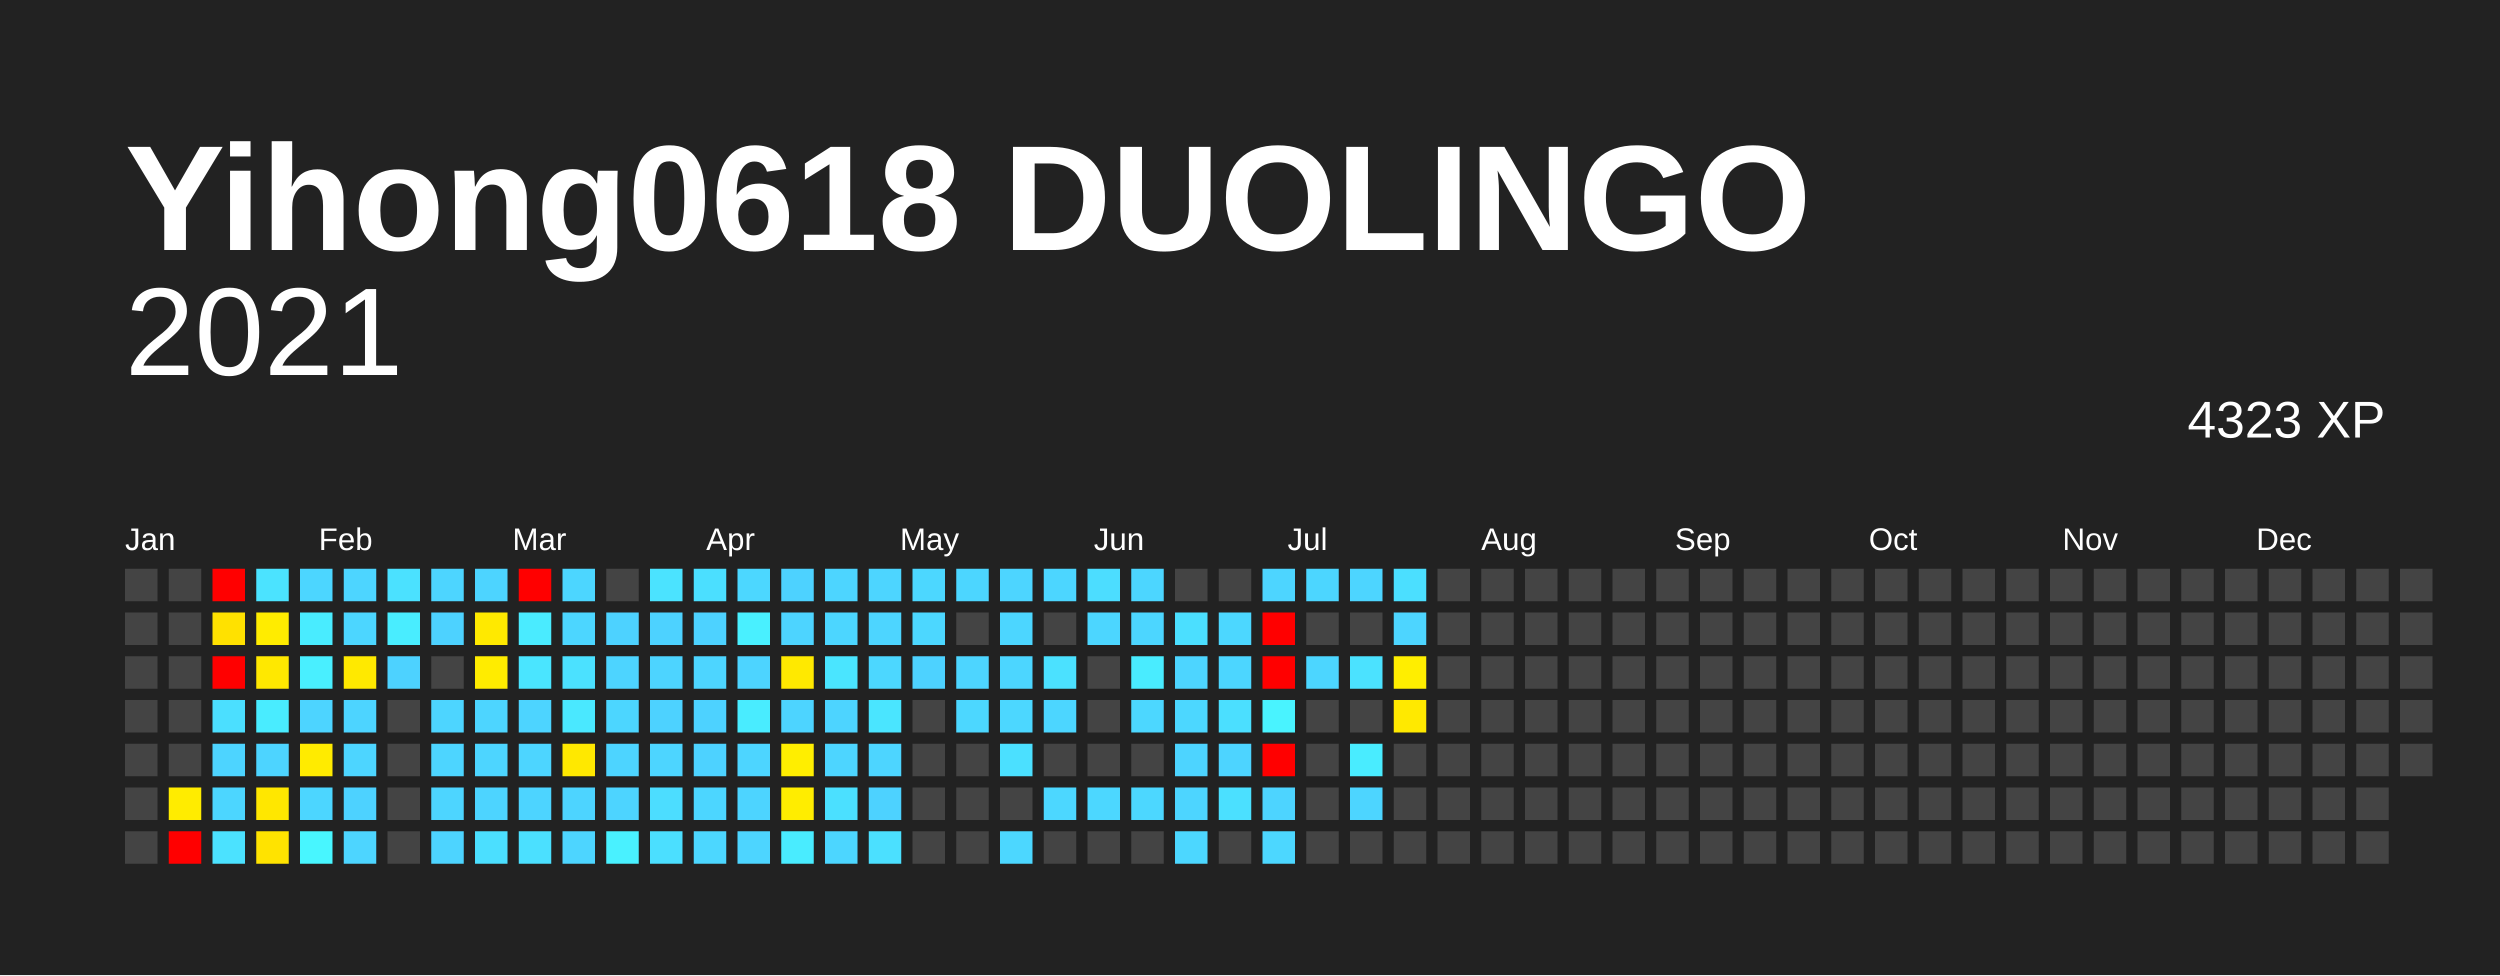
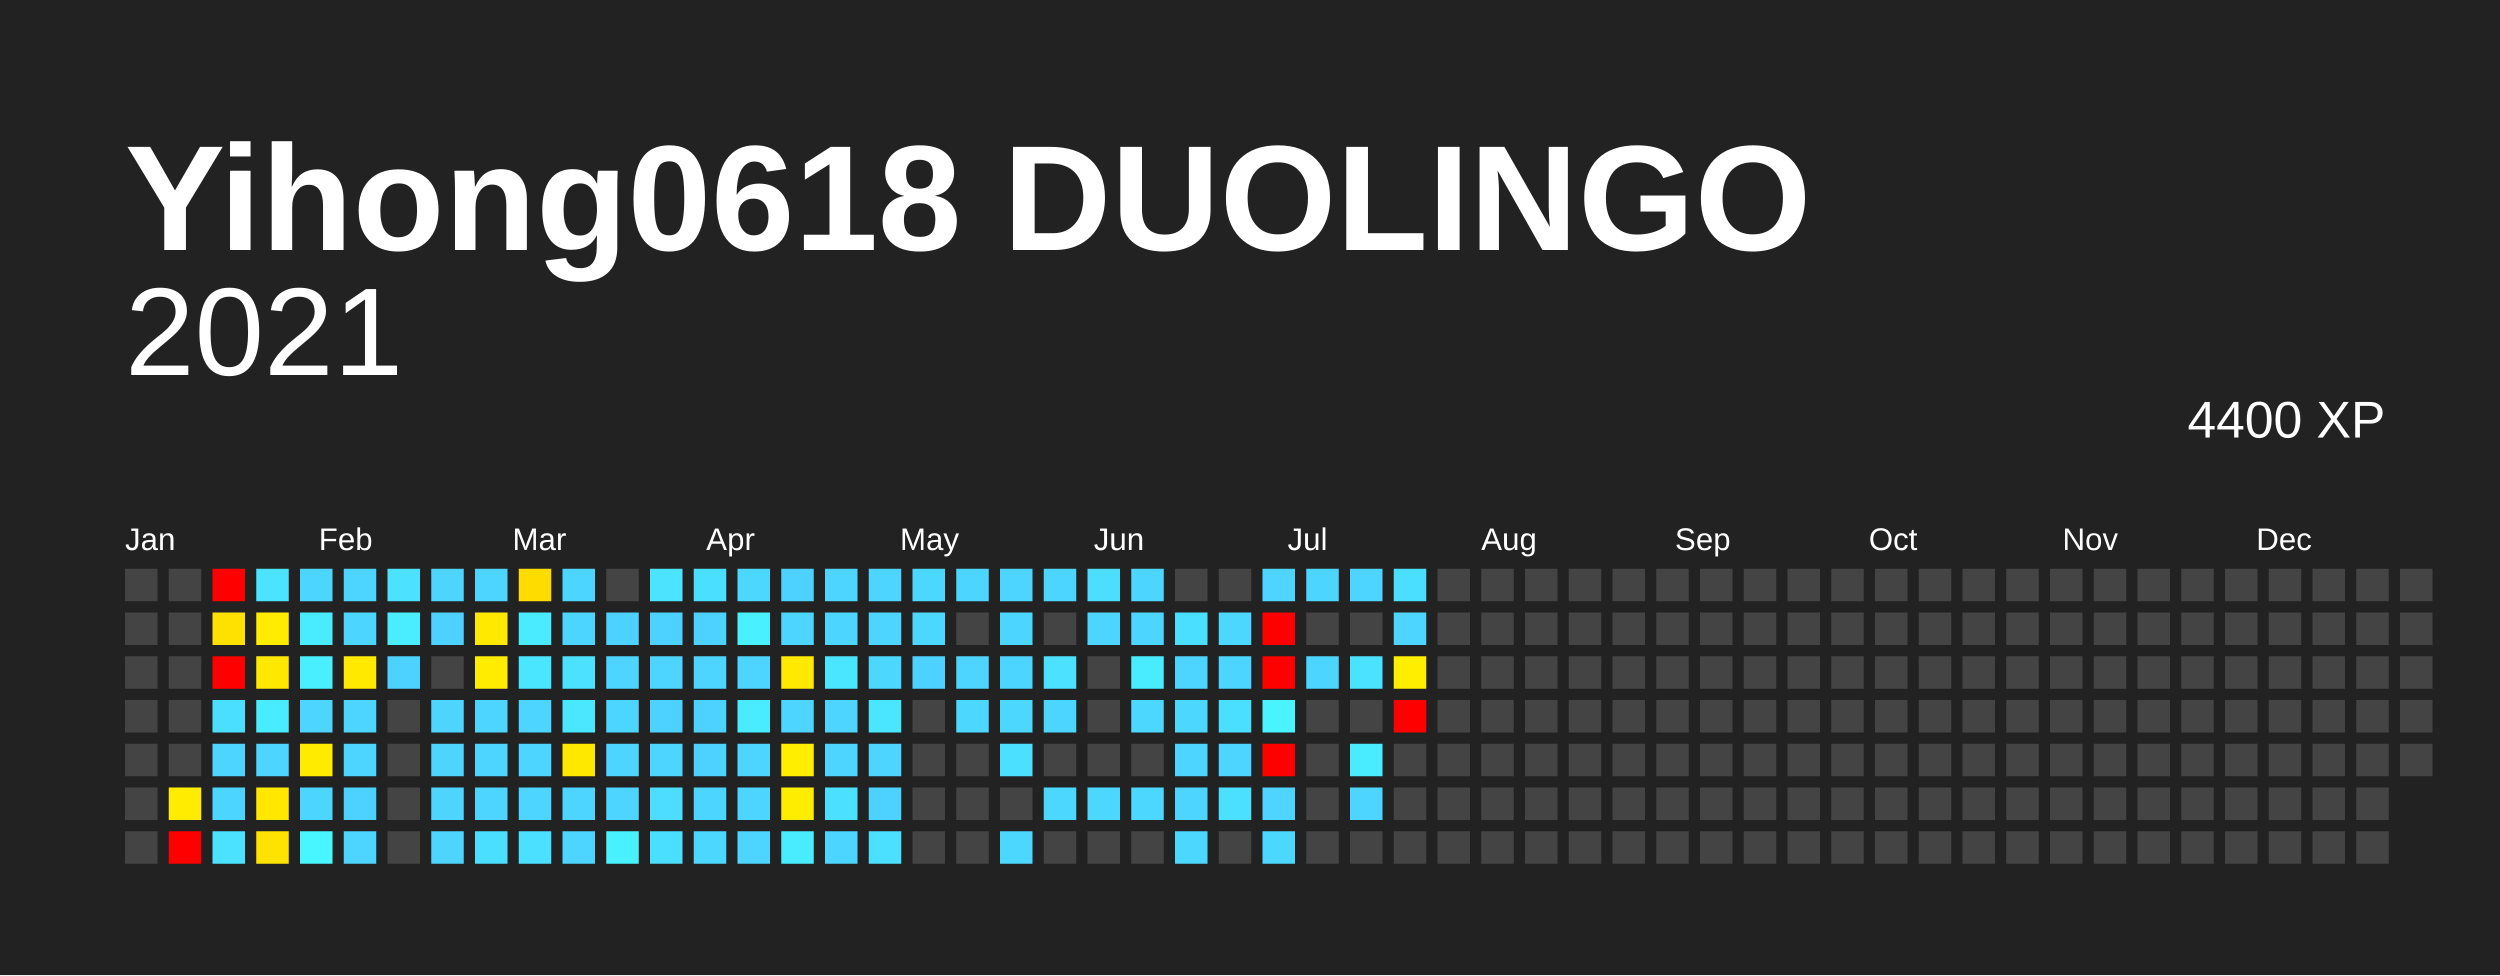
<svg xmlns="http://www.w3.org/2000/svg" baseProfile="full" height="78mm" version="1.1" viewBox="0,0,200,78" width="200mm">
  <defs />
  <rect fill="#222222" height="78" width="200" x="0" y="0" />
  <text fill="#FFFFFF" style="font-size:12px; font-family:Arial; font-weight:bold;" x="10" y="20">Yihong0618 DUOLINGO</text>
  <text alignment-baseline="hanging" fill="#FFFFFF" style="font-size:10.0px; font-family:Arial;" x="10" y="30">2021</text>
-   <text alignment-baseline="hanging" fill="#FFFFFF" style="font-size:4.125px; font-family:Arial;" x="175" y="35">4323 XP</text>
+   <text alignment-baseline="hanging" fill="#FFFFFF" style="font-size:4.125px; font-family:Arial;" x="175" y="35">4400 XP</text>
  <text fill="#FFFFFF" style="font-size:2.5px; font-family:Arial" x="10.0" y="44">Jan</text>
  <text fill="#FFFFFF" style="font-size:2.5px; font-family:Arial" x="25.5" y="44">Feb</text>
  <text fill="#FFFFFF" style="font-size:2.5px; font-family:Arial" x="41.0" y="44">Mar</text>
  <text fill="#FFFFFF" style="font-size:2.5px; font-family:Arial" x="56.5" y="44">Apr</text>
  <text fill="#FFFFFF" style="font-size:2.5px; font-family:Arial" x="72.0" y="44">May</text>
  <text fill="#FFFFFF" style="font-size:2.5px; font-family:Arial" x="87.5" y="44">Jun</text>
  <text fill="#FFFFFF" style="font-size:2.5px; font-family:Arial" x="103.0" y="44">Jul</text>
  <text fill="#FFFFFF" style="font-size:2.5px; font-family:Arial" x="118.5" y="44">Aug</text>
  <text fill="#FFFFFF" style="font-size:2.5px; font-family:Arial" x="134.0" y="44">Sep</text>
  <text fill="#FFFFFF" style="font-size:2.5px; font-family:Arial" x="149.5" y="44">Oct</text>
  <text fill="#FFFFFF" style="font-size:2.5px; font-family:Arial" x="165.0" y="44">Nov</text>
  <text fill="#FFFFFF" style="font-size:2.5px; font-family:Arial" x="180.5" y="44">Dec</text>
  <rect fill="#444444" height="2.6" width="2.6" x="10.0" y="45.5" />
  <rect fill="#444444" height="2.6" width="2.6" x="10.0" y="49.0" />
  <rect fill="#444444" height="2.6" width="2.6" x="10.0" y="52.5" />
  <rect fill="#444444" height="2.6" width="2.6" x="10.0" y="56.0" />
  <rect fill="#444444" height="2.6" width="2.6" x="10.0" y="59.5" />
  <rect fill="#444444" height="2.6" width="2.6" x="10.0" y="63.0" />
  <rect fill="#444444" height="2.6" width="2.6" x="10.0" y="66.5" />
  <rect fill="#444444" height="2.6" width="2.6" x="13.5" y="45.5" />
  <rect fill="#444444" height="2.6" width="2.6" x="13.5" y="49.0" />
  <rect fill="#444444" height="2.6" width="2.6" x="13.5" y="52.5" />
  <rect fill="#444444" height="2.6" width="2.6" x="13.5" y="56.0" />
  <rect fill="#444444" height="2.6" width="2.6" x="13.5" y="59.5" />
  <rect fill="#ffec00" height="2.6" width="2.6" x="13.5" y="63.0" />
  <rect fill="red" height="2.6" width="2.6" x="13.5" y="66.5" />
  <rect fill="red" height="2.6" width="2.6" x="17.0" y="45.5" />
  <rect fill="#ffe100" height="2.6" width="2.6" x="17.0" y="49.0" />
  <rect fill="red" height="2.6" width="2.6" x="17.0" y="52.5" />
  <rect fill="#4bdfff" height="2.6" width="2.6" x="17.0" y="56.0" />
  <rect fill="#4dd4ff" height="2.6" width="2.6" x="17.0" y="59.5" />
  <rect fill="#4cd6ff" height="2.6" width="2.6" x="17.0" y="63.0" />
  <rect fill="#4be2ff" height="2.6" width="2.6" x="17.0" y="66.5" />
  <rect fill="#4be3ff" height="2.6" width="2.6" x="20.5" y="45.5" />
  <rect fill="#ffec00" height="2.6" width="2.6" x="20.5" y="49.0" />
  <rect fill="#ffe800" height="2.6" width="2.6" x="20.5" y="52.5" />
  <rect fill="#49ecff" height="2.6" width="2.6" x="20.5" y="56.0" />
  <rect fill="#4dd4ff" height="2.6" width="2.6" x="20.5" y="59.5" />
  <rect fill="#ffe700" height="2.6" width="2.6" x="20.5" y="63.0" />
  <rect fill="#ffe300" height="2.6" width="2.6" x="20.5" y="66.5" />
  <rect fill="#4cd6ff" height="2.6" width="2.6" x="24.0" y="45.5" />
  <rect fill="#49ecff" height="2.6" width="2.6" x="24.0" y="49.0" />
  <rect fill="#49efff" height="2.6" width="2.6" x="24.0" y="52.5" />
  <rect fill="#4dd4ff" height="2.6" width="2.6" x="24.0" y="56.0" />
  <rect fill="#ffeb00" height="2.6" width="2.6" x="24.0" y="59.5" />
  <rect fill="#4cd6ff" height="2.6" width="2.6" x="24.0" y="63.0" />
  <rect fill="#48f6ff" height="2.6" width="2.6" x="24.0" y="66.5" />
  <rect fill="#4dd5ff" height="2.6" width="2.6" x="27.5" y="45.5" />
  <rect fill="#4cd6ff" height="2.6" width="2.6" x="27.5" y="49.0" />
  <rect fill="#ffe900" height="2.6" width="2.6" x="27.5" y="52.5" />
  <rect fill="#4dd4ff" height="2.6" width="2.6" x="27.5" y="56.0" />
  <rect fill="#4dd5ff" height="2.6" width="2.6" x="27.5" y="59.5" />
  <rect fill="#4dd2ff" height="2.6" width="2.6" x="27.5" y="63.0" />
  <rect fill="#4dd5ff" height="2.6" width="2.6" x="27.5" y="66.5" />
  <rect fill="#4be1ff" height="2.6" width="2.6" x="31.0" y="45.5" />
  <rect fill="#49edff" height="2.6" width="2.6" x="31.0" y="49.0" />
  <rect fill="#4dd2ff" height="2.6" width="2.6" x="31.0" y="52.5" />
  <rect fill="#444444" height="2.6" width="2.6" x="31.0" y="56.0" />
  <rect fill="#444444" height="2.6" width="2.6" x="31.0" y="59.5" />
  <rect fill="#444444" height="2.6" width="2.6" x="31.0" y="63.0" />
  <rect fill="#444444" height="2.6" width="2.6" x="31.0" y="66.5" />
  <rect fill="#4dd5ff" height="2.6" width="2.6" x="34.5" y="45.5" />
  <rect fill="#4dd2ff" height="2.6" width="2.6" x="34.5" y="49.0" />
  <rect fill="#444444" height="2.6" width="2.6" x="34.5" y="52.5" />
  <rect fill="#4dd5ff" height="2.6" width="2.6" x="34.5" y="56.0" />
  <rect fill="#4dd5ff" height="2.6" width="2.6" x="34.5" y="59.5" />
  <rect fill="#4dd5ff" height="2.6" width="2.6" x="34.5" y="63.0" />
  <rect fill="#4dd4ff" height="2.6" width="2.6" x="34.5" y="66.5" />
  <rect fill="#4dd4ff" height="2.6" width="2.6" x="38.0" y="45.5" />
  <rect fill="#ffe900" height="2.6" width="2.6" x="38.0" y="49.0" />
  <rect fill="#ffec00" height="2.6" width="2.6" x="38.0" y="52.5" />
  <rect fill="#4dd5ff" height="2.6" width="2.6" x="38.0" y="56.0" />
  <rect fill="#4dd5ff" height="2.6" width="2.6" x="38.0" y="59.5" />
  <rect fill="#4dd4ff" height="2.6" width="2.6" x="38.0" y="63.0" />
  <rect fill="#4bdfff" height="2.6" width="2.6" x="38.0" y="66.5" />
-   <rect fill="red" height="2.6" width="2.6" x="41.5" y="45.5" />
+   <rect fill="#ffdc00" height="2.6" width="2.6" x="41.5" y="45.5" />
  <rect fill="#4aebff" height="2.6" width="2.6" x="41.5" y="49.0" />
  <rect fill="#4ae5ff" height="2.6" width="2.6" x="41.5" y="52.5" />
  <rect fill="#4dd4ff" height="2.6" width="2.6" x="41.5" y="56.0" />
  <rect fill="#4dd5ff" height="2.6" width="2.6" x="41.5" y="59.5" />
  <rect fill="#4dd4ff" height="2.6" width="2.6" x="41.5" y="63.0" />
  <rect fill="#4be0ff" height="2.6" width="2.6" x="41.5" y="66.5" />
  <rect fill="#4cd6ff" height="2.6" width="2.6" x="45.0" y="45.5" />
  <rect fill="#4cd6ff" height="2.6" width="2.6" x="45.0" y="49.0" />
  <rect fill="#4be1ff" height="2.6" width="2.6" x="45.0" y="52.5" />
  <rect fill="#4ae8ff" height="2.6" width="2.6" x="45.0" y="56.0" />
  <rect fill="#ffe800" height="2.6" width="2.6" x="45.0" y="59.5" />
  <rect fill="#4dd4ff" height="2.6" width="2.6" x="45.0" y="63.0" />
  <rect fill="#4dd5ff" height="2.6" width="2.6" x="45.0" y="66.5" />
  <rect fill="#444444" height="2.6" width="2.6" x="48.5" y="45.5" />
  <rect fill="#4dd2ff" height="2.6" width="2.6" x="48.5" y="49.0" />
  <rect fill="#4dd4ff" height="2.6" width="2.6" x="48.5" y="52.5" />
  <rect fill="#4cd6ff" height="2.6" width="2.6" x="48.5" y="56.0" />
  <rect fill="#4dd4ff" height="2.6" width="2.6" x="48.5" y="59.5" />
  <rect fill="#4dd4ff" height="2.6" width="2.6" x="48.5" y="63.0" />
  <rect fill="#49f1ff" height="2.6" width="2.6" x="48.5" y="66.5" />
  <rect fill="#4be3ff" height="2.6" width="2.6" x="52.0" y="45.5" />
  <rect fill="#4dd2ff" height="2.6" width="2.6" x="52.0" y="49.0" />
  <rect fill="#4dd4ff" height="2.6" width="2.6" x="52.0" y="52.5" />
  <rect fill="#4dd2ff" height="2.6" width="2.6" x="52.0" y="56.0" />
  <rect fill="#4dd5ff" height="2.6" width="2.6" x="52.0" y="59.5" />
  <rect fill="#4cddff" height="2.6" width="2.6" x="52.0" y="63.0" />
  <rect fill="#4bdfff" height="2.6" width="2.6" x="52.0" y="66.5" />
  <rect fill="#4bdfff" height="2.6" width="2.6" x="55.5" y="45.5" />
  <rect fill="#4dd2ff" height="2.6" width="2.6" x="55.5" y="49.0" />
  <rect fill="#4dd5ff" height="2.6" width="2.6" x="55.5" y="52.5" />
  <rect fill="#4dd2ff" height="2.6" width="2.6" x="55.5" y="56.0" />
  <rect fill="#4dd2ff" height="2.6" width="2.6" x="55.5" y="59.5" />
  <rect fill="#4cd6ff" height="2.6" width="2.6" x="55.5" y="63.0" />
  <rect fill="#4cd7ff" height="2.6" width="2.6" x="55.5" y="66.5" />
  <rect fill="#4cd7ff" height="2.6" width="2.6" x="59.0" y="45.5" />
  <rect fill="#49f0ff" height="2.6" width="2.6" x="59.0" y="49.0" />
  <rect fill="#4dd4ff" height="2.6" width="2.6" x="59.0" y="52.5" />
  <rect fill="#49ecff" height="2.6" width="2.6" x="59.0" y="56.0" />
  <rect fill="#4dd5ff" height="2.6" width="2.6" x="59.0" y="59.5" />
  <rect fill="#4dd4ff" height="2.6" width="2.6" x="59.0" y="63.0" />
  <rect fill="#4dd5ff" height="2.6" width="2.6" x="59.0" y="66.5" />
  <rect fill="#4dd2ff" height="2.6" width="2.6" x="62.5" y="45.5" />
  <rect fill="#4dd4ff" height="2.6" width="2.6" x="62.5" y="49.0" />
  <rect fill="#ffe900" height="2.6" width="2.6" x="62.5" y="52.5" />
  <rect fill="#4dd4ff" height="2.6" width="2.6" x="62.5" y="56.0" />
  <rect fill="#ffee00" height="2.6" width="2.6" x="62.5" y="59.5" />
  <rect fill="#ffed00" height="2.6" width="2.6" x="62.5" y="63.0" />
  <rect fill="#49ecff" height="2.6" width="2.6" x="62.5" y="66.5" />
  <rect fill="#4dd5ff" height="2.6" width="2.6" x="66.0" y="45.5" />
  <rect fill="#4cd6ff" height="2.6" width="2.6" x="66.0" y="49.0" />
  <rect fill="#4ae5ff" height="2.6" width="2.6" x="66.0" y="52.5" />
  <rect fill="#4dd4ff" height="2.6" width="2.6" x="66.0" y="56.0" />
  <rect fill="#4dd5ff" height="2.6" width="2.6" x="66.0" y="59.5" />
  <rect fill="#4be0ff" height="2.6" width="2.6" x="66.0" y="63.0" />
  <rect fill="#4cd6ff" height="2.6" width="2.6" x="66.0" y="66.5" />
  <rect fill="#4dd5ff" height="2.6" width="2.6" x="69.5" y="45.5" />
  <rect fill="#4dd5ff" height="2.6" width="2.6" x="69.5" y="49.0" />
  <rect fill="#4cd7ff" height="2.6" width="2.6" x="69.5" y="52.5" />
  <rect fill="#4ae5ff" height="2.6" width="2.6" x="69.5" y="56.0" />
  <rect fill="#4dd5ff" height="2.6" width="2.6" x="69.5" y="59.5" />
  <rect fill="#4dd2ff" height="2.6" width="2.6" x="69.5" y="63.0" />
  <rect fill="#4be0ff" height="2.6" width="2.6" x="69.5" y="66.5" />
  <rect fill="#4cd7ff" height="2.6" width="2.6" x="73.0" y="45.5" />
  <rect fill="#4cd7ff" height="2.6" width="2.6" x="73.0" y="49.0" />
  <rect fill="#4dd2ff" height="2.6" width="2.6" x="73.0" y="52.5" />
  <rect fill="#444444" height="2.6" width="2.6" x="73.0" y="56.0" />
  <rect fill="#444444" height="2.6" width="2.6" x="73.0" y="59.5" />
  <rect fill="#444444" height="2.6" width="2.6" x="73.0" y="63.0" />
  <rect fill="#444444" height="2.6" width="2.6" x="73.0" y="66.5" />
  <rect fill="#4cd6ff" height="2.6" width="2.6" x="76.5" y="45.5" />
  <rect fill="#444444" height="2.6" width="2.6" x="76.5" y="49.0" />
  <rect fill="#4dd5ff" height="2.6" width="2.6" x="76.5" y="52.5" />
  <rect fill="#4cd7ff" height="2.6" width="2.6" x="76.5" y="56.0" />
  <rect fill="#444444" height="2.6" width="2.6" x="76.5" y="59.5" />
  <rect fill="#444444" height="2.6" width="2.6" x="76.5" y="63.0" />
  <rect fill="#444444" height="2.6" width="2.6" x="76.5" y="66.5" />
  <rect fill="#4dd5ff" height="2.6" width="2.6" x="80.0" y="45.5" />
  <rect fill="#4cd6ff" height="2.6" width="2.6" x="80.0" y="49.0" />
  <rect fill="#4cd6ff" height="2.6" width="2.6" x="80.0" y="52.5" />
  <rect fill="#4cd7ff" height="2.6" width="2.6" x="80.0" y="56.0" />
  <rect fill="#4be0ff" height="2.6" width="2.6" x="80.0" y="59.5" />
  <rect fill="#444444" height="2.6" width="2.6" x="80.0" y="63.0" />
  <rect fill="#4cd7ff" height="2.6" width="2.6" x="80.0" y="66.5" />
  <rect fill="#4cd6ff" height="2.6" width="2.6" x="83.5" y="45.5" />
  <rect fill="#444444" height="2.6" width="2.6" x="83.5" y="49.0" />
  <rect fill="#4be1ff" height="2.6" width="2.6" x="83.5" y="52.5" />
  <rect fill="#4cd6ff" height="2.6" width="2.6" x="83.5" y="56.0" />
  <rect fill="#444444" height="2.6" width="2.6" x="83.5" y="59.5" />
  <rect fill="#4cd7ff" height="2.6" width="2.6" x="83.5" y="63.0" />
  <rect fill="#444444" height="2.6" width="2.6" x="83.5" y="66.5" />
  <rect fill="#4cddff" height="2.6" width="2.6" x="87.0" y="45.5" />
  <rect fill="#4cd6ff" height="2.6" width="2.6" x="87.0" y="49.0" />
  <rect fill="#444444" height="2.6" width="2.6" x="87.0" y="52.5" />
  <rect fill="#444444" height="2.6" width="2.6" x="87.0" y="56.0" />
  <rect fill="#444444" height="2.6" width="2.6" x="87.0" y="59.5" />
  <rect fill="#4cd7ff" height="2.6" width="2.6" x="87.0" y="63.0" />
  <rect fill="#444444" height="2.6" width="2.6" x="87.0" y="66.5" />
  <rect fill="#4cd6ff" height="2.6" width="2.6" x="90.5" y="45.5" />
  <rect fill="#4cd6ff" height="2.6" width="2.6" x="90.5" y="49.0" />
  <rect fill="#49ecff" height="2.6" width="2.6" x="90.5" y="52.5" />
  <rect fill="#4cd7ff" height="2.6" width="2.6" x="90.5" y="56.0" />
  <rect fill="#444444" height="2.6" width="2.6" x="90.5" y="59.5" />
  <rect fill="#4cd7ff" height="2.6" width="2.6" x="90.5" y="63.0" />
  <rect fill="#444444" height="2.6" width="2.6" x="90.5" y="66.5" />
  <rect fill="#444444" height="2.6" width="2.6" x="94.0" y="45.5" />
  <rect fill="#4bdfff" height="2.6" width="2.6" x="94.0" y="49.0" />
  <rect fill="#4dd5ff" height="2.6" width="2.6" x="94.0" y="52.5" />
  <rect fill="#4cd7ff" height="2.6" width="2.6" x="94.0" y="56.0" />
  <rect fill="#4dd4ff" height="2.6" width="2.6" x="94.0" y="59.5" />
  <rect fill="#4dd5ff" height="2.6" width="2.6" x="94.0" y="63.0" />
  <rect fill="#4cd7ff" height="2.6" width="2.6" x="94.0" y="66.5" />
  <rect fill="#444444" height="2.6" width="2.6" x="97.5" y="45.5" />
  <rect fill="#4cd7ff" height="2.6" width="2.6" x="97.5" y="49.0" />
  <rect fill="#4cd6ff" height="2.6" width="2.6" x="97.5" y="52.5" />
  <rect fill="#4bdfff" height="2.6" width="2.6" x="97.5" y="56.0" />
  <rect fill="#4dd4ff" height="2.6" width="2.6" x="97.5" y="59.5" />
  <rect fill="#4be0ff" height="2.6" width="2.6" x="97.5" y="63.0" />
  <rect fill="#444444" height="2.6" width="2.6" x="97.5" y="66.5" />
  <rect fill="#4dd5ff" height="2.6" width="2.6" x="101.0" y="45.5" />
  <rect fill="red" height="2.6" width="2.6" x="101.0" y="49.0" />
  <rect fill="red" height="2.6" width="2.6" x="101.0" y="52.5" />
  <rect fill="#49f3ff" height="2.6" width="2.6" x="101.0" y="56.0" />
  <rect fill="red" height="2.6" width="2.6" x="101.0" y="59.5" />
  <rect fill="#4dd4ff" height="2.6" width="2.6" x="101.0" y="63.0" />
  <rect fill="#4cd7ff" height="2.6" width="2.6" x="101.0" y="66.5" />
  <rect fill="#4cd6ff" height="2.6" width="2.6" x="104.5" y="45.5" />
  <rect fill="#444444" height="2.6" width="2.6" x="104.5" y="49.0" />
  <rect fill="#4cd6ff" height="2.6" width="2.6" x="104.5" y="52.5" />
  <rect fill="#444444" height="2.6" width="2.6" x="104.5" y="56.0" />
  <rect fill="#444444" height="2.6" width="2.6" x="104.5" y="59.5" />
  <rect fill="#444444" height="2.6" width="2.6" x="104.5" y="63.0" />
  <rect fill="#444444" height="2.6" width="2.6" x="104.5" y="66.5" />
  <rect fill="#4dd5ff" height="2.6" width="2.6" x="108.0" y="45.5" />
  <rect fill="#444444" height="2.6" width="2.6" x="108.0" y="49.0" />
  <rect fill="#4be2ff" height="2.6" width="2.6" x="108.0" y="52.5" />
  <rect fill="#444444" height="2.6" width="2.6" x="108.0" y="56.0" />
  <rect fill="#49ecff" height="2.6" width="2.6" x="108.0" y="59.5" />
  <rect fill="#4dd5ff" height="2.6" width="2.6" x="108.0" y="63.0" />
  <rect fill="#444444" height="2.6" width="2.6" x="108.0" y="66.5" />
  <rect fill="#4bdfff" height="2.6" width="2.6" x="111.5" y="45.5" />
  <rect fill="#4dd5ff" height="2.6" width="2.6" x="111.5" y="49.0" />
  <rect fill="#ffee00" height="2.6" width="2.6" x="111.5" y="52.5" />
-   <rect fill="#ffe900" height="2.6" width="2.6" x="111.5" y="56.0" />
+   <rect fill="red" height="2.6" width="2.6" x="111.5" y="56.0" />
  <rect fill="#444444" height="2.6" width="2.6" x="111.5" y="59.5" />
  <rect fill="#444444" height="2.6" width="2.6" x="111.5" y="63.0" />
  <rect fill="#444444" height="2.6" width="2.6" x="111.5" y="66.5" />
  <rect fill="#444444" height="2.6" width="2.6" x="115.0" y="45.5" />
  <rect fill="#444444" height="2.6" width="2.6" x="115.0" y="49.0" />
  <rect fill="#444444" height="2.6" width="2.6" x="115.0" y="52.5" />
  <rect fill="#444444" height="2.6" width="2.6" x="115.0" y="56.0" />
  <rect fill="#444444" height="2.6" width="2.6" x="115.0" y="59.5" />
  <rect fill="#444444" height="2.6" width="2.6" x="115.0" y="63.0" />
  <rect fill="#444444" height="2.6" width="2.6" x="115.0" y="66.5" />
  <rect fill="#444444" height="2.6" width="2.6" x="118.5" y="45.5" />
  <rect fill="#444444" height="2.6" width="2.6" x="118.5" y="49.0" />
  <rect fill="#444444" height="2.6" width="2.6" x="118.5" y="52.5" />
  <rect fill="#444444" height="2.6" width="2.6" x="118.5" y="56.0" />
  <rect fill="#444444" height="2.6" width="2.6" x="118.5" y="59.5" />
  <rect fill="#444444" height="2.6" width="2.6" x="118.5" y="63.0" />
  <rect fill="#444444" height="2.6" width="2.6" x="118.5" y="66.5" />
  <rect fill="#444444" height="2.6" width="2.6" x="122.0" y="45.5" />
  <rect fill="#444444" height="2.6" width="2.6" x="122.0" y="49.0" />
  <rect fill="#444444" height="2.6" width="2.6" x="122.0" y="52.5" />
  <rect fill="#444444" height="2.6" width="2.6" x="122.0" y="56.0" />
  <rect fill="#444444" height="2.6" width="2.6" x="122.0" y="59.5" />
  <rect fill="#444444" height="2.6" width="2.6" x="122.0" y="63.0" />
  <rect fill="#444444" height="2.6" width="2.6" x="122.0" y="66.5" />
  <rect fill="#444444" height="2.6" width="2.6" x="125.5" y="45.5" />
  <rect fill="#444444" height="2.6" width="2.6" x="125.5" y="49.0" />
  <rect fill="#444444" height="2.6" width="2.6" x="125.5" y="52.5" />
  <rect fill="#444444" height="2.6" width="2.6" x="125.5" y="56.0" />
  <rect fill="#444444" height="2.6" width="2.6" x="125.5" y="59.5" />
  <rect fill="#444444" height="2.6" width="2.6" x="125.5" y="63.0" />
  <rect fill="#444444" height="2.6" width="2.6" x="125.5" y="66.5" />
  <rect fill="#444444" height="2.6" width="2.6" x="129.0" y="45.5" />
  <rect fill="#444444" height="2.6" width="2.6" x="129.0" y="49.0" />
  <rect fill="#444444" height="2.6" width="2.6" x="129.0" y="52.5" />
  <rect fill="#444444" height="2.6" width="2.6" x="129.0" y="56.0" />
  <rect fill="#444444" height="2.6" width="2.6" x="129.0" y="59.5" />
  <rect fill="#444444" height="2.6" width="2.6" x="129.0" y="63.0" />
  <rect fill="#444444" height="2.6" width="2.6" x="129.0" y="66.5" />
  <rect fill="#444444" height="2.6" width="2.6" x="132.5" y="45.5" />
  <rect fill="#444444" height="2.6" width="2.6" x="132.5" y="49.0" />
  <rect fill="#444444" height="2.6" width="2.6" x="132.5" y="52.5" />
  <rect fill="#444444" height="2.6" width="2.6" x="132.5" y="56.0" />
  <rect fill="#444444" height="2.6" width="2.6" x="132.5" y="59.5" />
  <rect fill="#444444" height="2.6" width="2.6" x="132.5" y="63.0" />
  <rect fill="#444444" height="2.6" width="2.6" x="132.5" y="66.5" />
  <rect fill="#444444" height="2.6" width="2.6" x="136.0" y="45.5" />
  <rect fill="#444444" height="2.6" width="2.6" x="136.0" y="49.0" />
  <rect fill="#444444" height="2.6" width="2.6" x="136.0" y="52.5" />
  <rect fill="#444444" height="2.6" width="2.6" x="136.0" y="56.0" />
  <rect fill="#444444" height="2.6" width="2.6" x="136.0" y="59.5" />
  <rect fill="#444444" height="2.6" width="2.6" x="136.0" y="63.0" />
  <rect fill="#444444" height="2.6" width="2.6" x="136.0" y="66.5" />
  <rect fill="#444444" height="2.6" width="2.6" x="139.5" y="45.5" />
  <rect fill="#444444" height="2.6" width="2.6" x="139.5" y="49.0" />
  <rect fill="#444444" height="2.6" width="2.6" x="139.5" y="52.5" />
  <rect fill="#444444" height="2.6" width="2.6" x="139.5" y="56.0" />
  <rect fill="#444444" height="2.6" width="2.6" x="139.5" y="59.5" />
  <rect fill="#444444" height="2.6" width="2.6" x="139.5" y="63.0" />
  <rect fill="#444444" height="2.6" width="2.6" x="139.5" y="66.5" />
  <rect fill="#444444" height="2.6" width="2.6" x="143.0" y="45.5" />
  <rect fill="#444444" height="2.6" width="2.6" x="143.0" y="49.0" />
  <rect fill="#444444" height="2.6" width="2.6" x="143.0" y="52.5" />
  <rect fill="#444444" height="2.6" width="2.6" x="143.0" y="56.0" />
  <rect fill="#444444" height="2.6" width="2.6" x="143.0" y="59.5" />
  <rect fill="#444444" height="2.6" width="2.6" x="143.0" y="63.0" />
  <rect fill="#444444" height="2.6" width="2.6" x="143.0" y="66.5" />
  <rect fill="#444444" height="2.6" width="2.6" x="146.5" y="45.5" />
  <rect fill="#444444" height="2.6" width="2.6" x="146.5" y="49.0" />
  <rect fill="#444444" height="2.6" width="2.6" x="146.5" y="52.5" />
  <rect fill="#444444" height="2.6" width="2.6" x="146.5" y="56.0" />
  <rect fill="#444444" height="2.6" width="2.6" x="146.5" y="59.5" />
  <rect fill="#444444" height="2.6" width="2.6" x="146.5" y="63.0" />
  <rect fill="#444444" height="2.6" width="2.6" x="146.5" y="66.5" />
  <rect fill="#444444" height="2.6" width="2.6" x="150.0" y="45.5" />
  <rect fill="#444444" height="2.6" width="2.6" x="150.0" y="49.0" />
  <rect fill="#444444" height="2.6" width="2.6" x="150.0" y="52.5" />
  <rect fill="#444444" height="2.6" width="2.6" x="150.0" y="56.0" />
  <rect fill="#444444" height="2.6" width="2.6" x="150.0" y="59.5" />
  <rect fill="#444444" height="2.6" width="2.6" x="150.0" y="63.0" />
  <rect fill="#444444" height="2.6" width="2.6" x="150.0" y="66.5" />
  <rect fill="#444444" height="2.6" width="2.6" x="153.5" y="45.5" />
  <rect fill="#444444" height="2.6" width="2.6" x="153.5" y="49.0" />
  <rect fill="#444444" height="2.6" width="2.6" x="153.5" y="52.5" />
  <rect fill="#444444" height="2.6" width="2.6" x="153.5" y="56.0" />
  <rect fill="#444444" height="2.6" width="2.6" x="153.5" y="59.5" />
  <rect fill="#444444" height="2.6" width="2.6" x="153.5" y="63.0" />
  <rect fill="#444444" height="2.6" width="2.6" x="153.5" y="66.5" />
  <rect fill="#444444" height="2.6" width="2.6" x="157.0" y="45.5" />
  <rect fill="#444444" height="2.6" width="2.6" x="157.0" y="49.0" />
  <rect fill="#444444" height="2.6" width="2.6" x="157.0" y="52.5" />
  <rect fill="#444444" height="2.6" width="2.6" x="157.0" y="56.0" />
  <rect fill="#444444" height="2.6" width="2.6" x="157.0" y="59.5" />
  <rect fill="#444444" height="2.6" width="2.6" x="157.0" y="63.0" />
  <rect fill="#444444" height="2.6" width="2.6" x="157.0" y="66.5" />
  <rect fill="#444444" height="2.6" width="2.6" x="160.5" y="45.5" />
  <rect fill="#444444" height="2.6" width="2.6" x="160.5" y="49.0" />
  <rect fill="#444444" height="2.6" width="2.6" x="160.5" y="52.5" />
  <rect fill="#444444" height="2.6" width="2.6" x="160.5" y="56.0" />
  <rect fill="#444444" height="2.6" width="2.6" x="160.5" y="59.5" />
  <rect fill="#444444" height="2.6" width="2.6" x="160.5" y="63.0" />
  <rect fill="#444444" height="2.6" width="2.6" x="160.5" y="66.5" />
  <rect fill="#444444" height="2.6" width="2.6" x="164.0" y="45.5" />
  <rect fill="#444444" height="2.6" width="2.6" x="164.0" y="49.0" />
  <rect fill="#444444" height="2.6" width="2.6" x="164.0" y="52.5" />
  <rect fill="#444444" height="2.6" width="2.6" x="164.0" y="56.0" />
  <rect fill="#444444" height="2.6" width="2.6" x="164.0" y="59.5" />
  <rect fill="#444444" height="2.6" width="2.6" x="164.0" y="63.0" />
  <rect fill="#444444" height="2.6" width="2.6" x="164.0" y="66.5" />
  <rect fill="#444444" height="2.6" width="2.6" x="167.5" y="45.5" />
  <rect fill="#444444" height="2.6" width="2.6" x="167.5" y="49.0" />
  <rect fill="#444444" height="2.6" width="2.6" x="167.5" y="52.5" />
  <rect fill="#444444" height="2.6" width="2.6" x="167.5" y="56.0" />
  <rect fill="#444444" height="2.6" width="2.6" x="167.5" y="59.5" />
  <rect fill="#444444" height="2.6" width="2.6" x="167.5" y="63.0" />
  <rect fill="#444444" height="2.6" width="2.6" x="167.5" y="66.5" />
  <rect fill="#444444" height="2.6" width="2.6" x="171.0" y="45.5" />
  <rect fill="#444444" height="2.6" width="2.6" x="171.0" y="49.0" />
  <rect fill="#444444" height="2.6" width="2.6" x="171.0" y="52.5" />
  <rect fill="#444444" height="2.6" width="2.6" x="171.0" y="56.0" />
  <rect fill="#444444" height="2.6" width="2.6" x="171.0" y="59.5" />
  <rect fill="#444444" height="2.6" width="2.6" x="171.0" y="63.0" />
  <rect fill="#444444" height="2.6" width="2.6" x="171.0" y="66.5" />
  <rect fill="#444444" height="2.6" width="2.6" x="174.5" y="45.5" />
  <rect fill="#444444" height="2.6" width="2.6" x="174.5" y="49.0" />
  <rect fill="#444444" height="2.6" width="2.6" x="174.5" y="52.5" />
  <rect fill="#444444" height="2.6" width="2.6" x="174.5" y="56.0" />
  <rect fill="#444444" height="2.6" width="2.6" x="174.5" y="59.5" />
  <rect fill="#444444" height="2.6" width="2.6" x="174.5" y="63.0" />
  <rect fill="#444444" height="2.6" width="2.6" x="174.5" y="66.5" />
  <rect fill="#444444" height="2.6" width="2.6" x="178.0" y="45.5" />
  <rect fill="#444444" height="2.6" width="2.6" x="178.0" y="49.0" />
  <rect fill="#444444" height="2.6" width="2.6" x="178.0" y="52.5" />
  <rect fill="#444444" height="2.6" width="2.6" x="178.0" y="56.0" />
  <rect fill="#444444" height="2.6" width="2.6" x="178.0" y="59.5" />
  <rect fill="#444444" height="2.6" width="2.6" x="178.0" y="63.0" />
  <rect fill="#444444" height="2.6" width="2.6" x="178.0" y="66.5" />
  <rect fill="#444444" height="2.6" width="2.6" x="181.5" y="45.5" />
  <rect fill="#444444" height="2.6" width="2.6" x="181.5" y="49.0" />
  <rect fill="#444444" height="2.6" width="2.6" x="181.5" y="52.5" />
  <rect fill="#444444" height="2.6" width="2.6" x="181.5" y="56.0" />
  <rect fill="#444444" height="2.6" width="2.6" x="181.5" y="59.5" />
  <rect fill="#444444" height="2.6" width="2.6" x="181.5" y="63.0" />
  <rect fill="#444444" height="2.6" width="2.6" x="181.5" y="66.5" />
  <rect fill="#444444" height="2.6" width="2.6" x="185.0" y="45.5" />
  <rect fill="#444444" height="2.6" width="2.6" x="185.0" y="49.0" />
  <rect fill="#444444" height="2.6" width="2.6" x="185.0" y="52.5" />
  <rect fill="#444444" height="2.6" width="2.6" x="185.0" y="56.0" />
  <rect fill="#444444" height="2.6" width="2.6" x="185.0" y="59.5" />
  <rect fill="#444444" height="2.6" width="2.6" x="185.0" y="63.0" />
  <rect fill="#444444" height="2.6" width="2.6" x="185.0" y="66.5" />
  <rect fill="#444444" height="2.6" width="2.6" x="188.5" y="45.5" />
  <rect fill="#444444" height="2.6" width="2.6" x="188.5" y="49.0" />
  <rect fill="#444444" height="2.6" width="2.6" x="188.5" y="52.5" />
  <rect fill="#444444" height="2.6" width="2.6" x="188.5" y="56.0" />
  <rect fill="#444444" height="2.6" width="2.6" x="188.5" y="59.5" />
  <rect fill="#444444" height="2.6" width="2.6" x="188.5" y="63.0" />
  <rect fill="#444444" height="2.6" width="2.6" x="188.5" y="66.5" />
  <rect fill="#444444" height="2.6" width="2.6" x="192.0" y="45.5" />
  <rect fill="#444444" height="2.6" width="2.6" x="192.0" y="49.0" />
  <rect fill="#444444" height="2.6" width="2.6" x="192.0" y="52.5" />
  <rect fill="#444444" height="2.6" width="2.6" x="192.0" y="56.0" />
  <rect fill="#444444" height="2.6" width="2.6" x="192.0" y="59.5" />
</svg>
